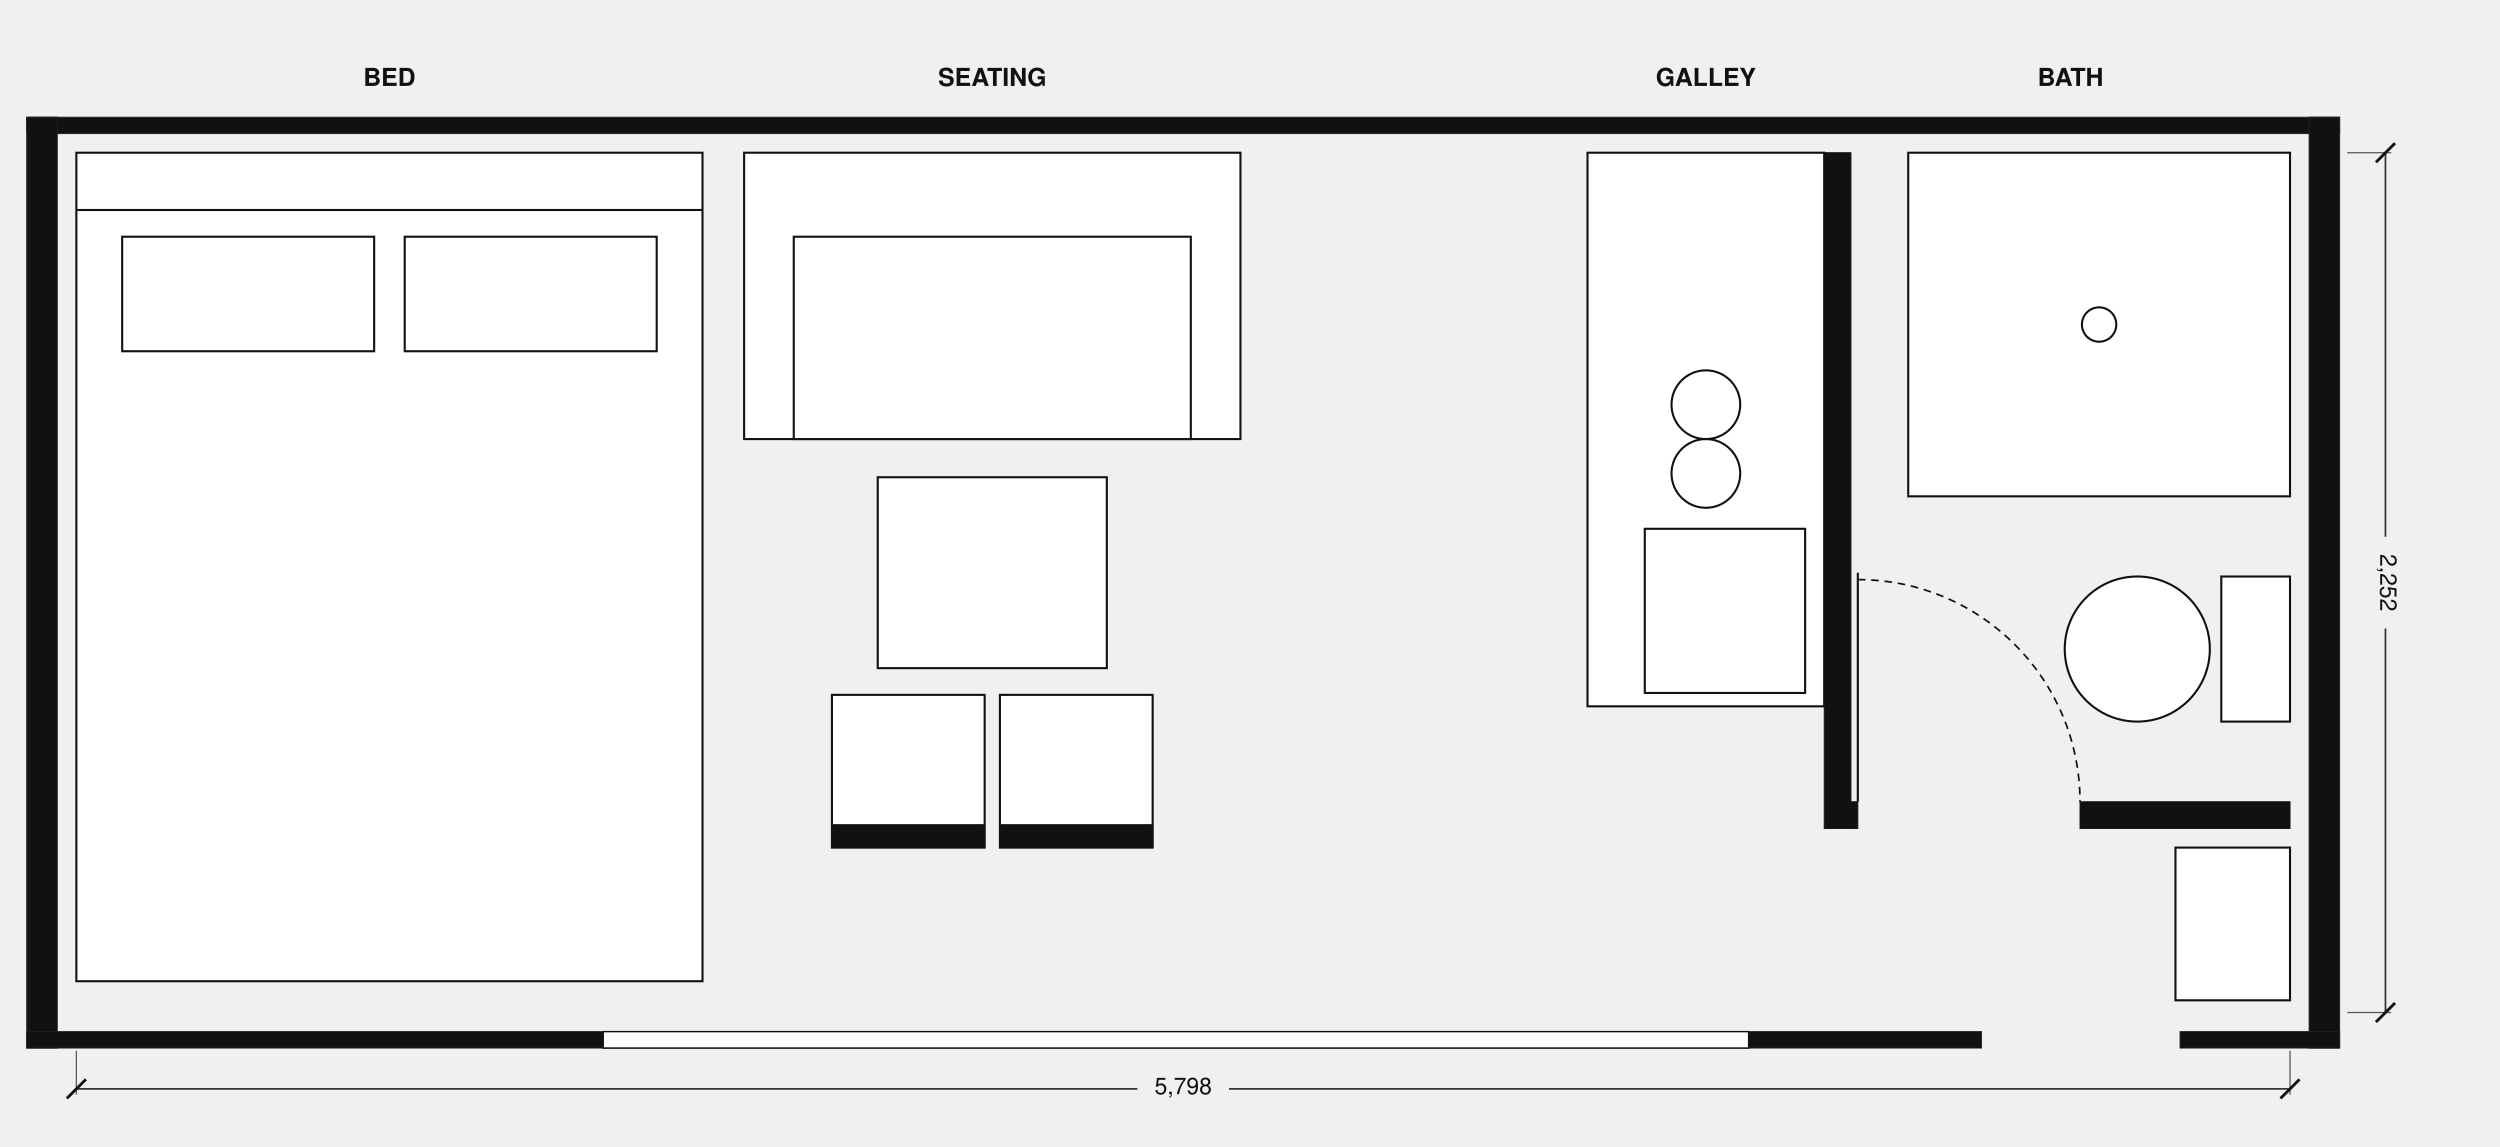
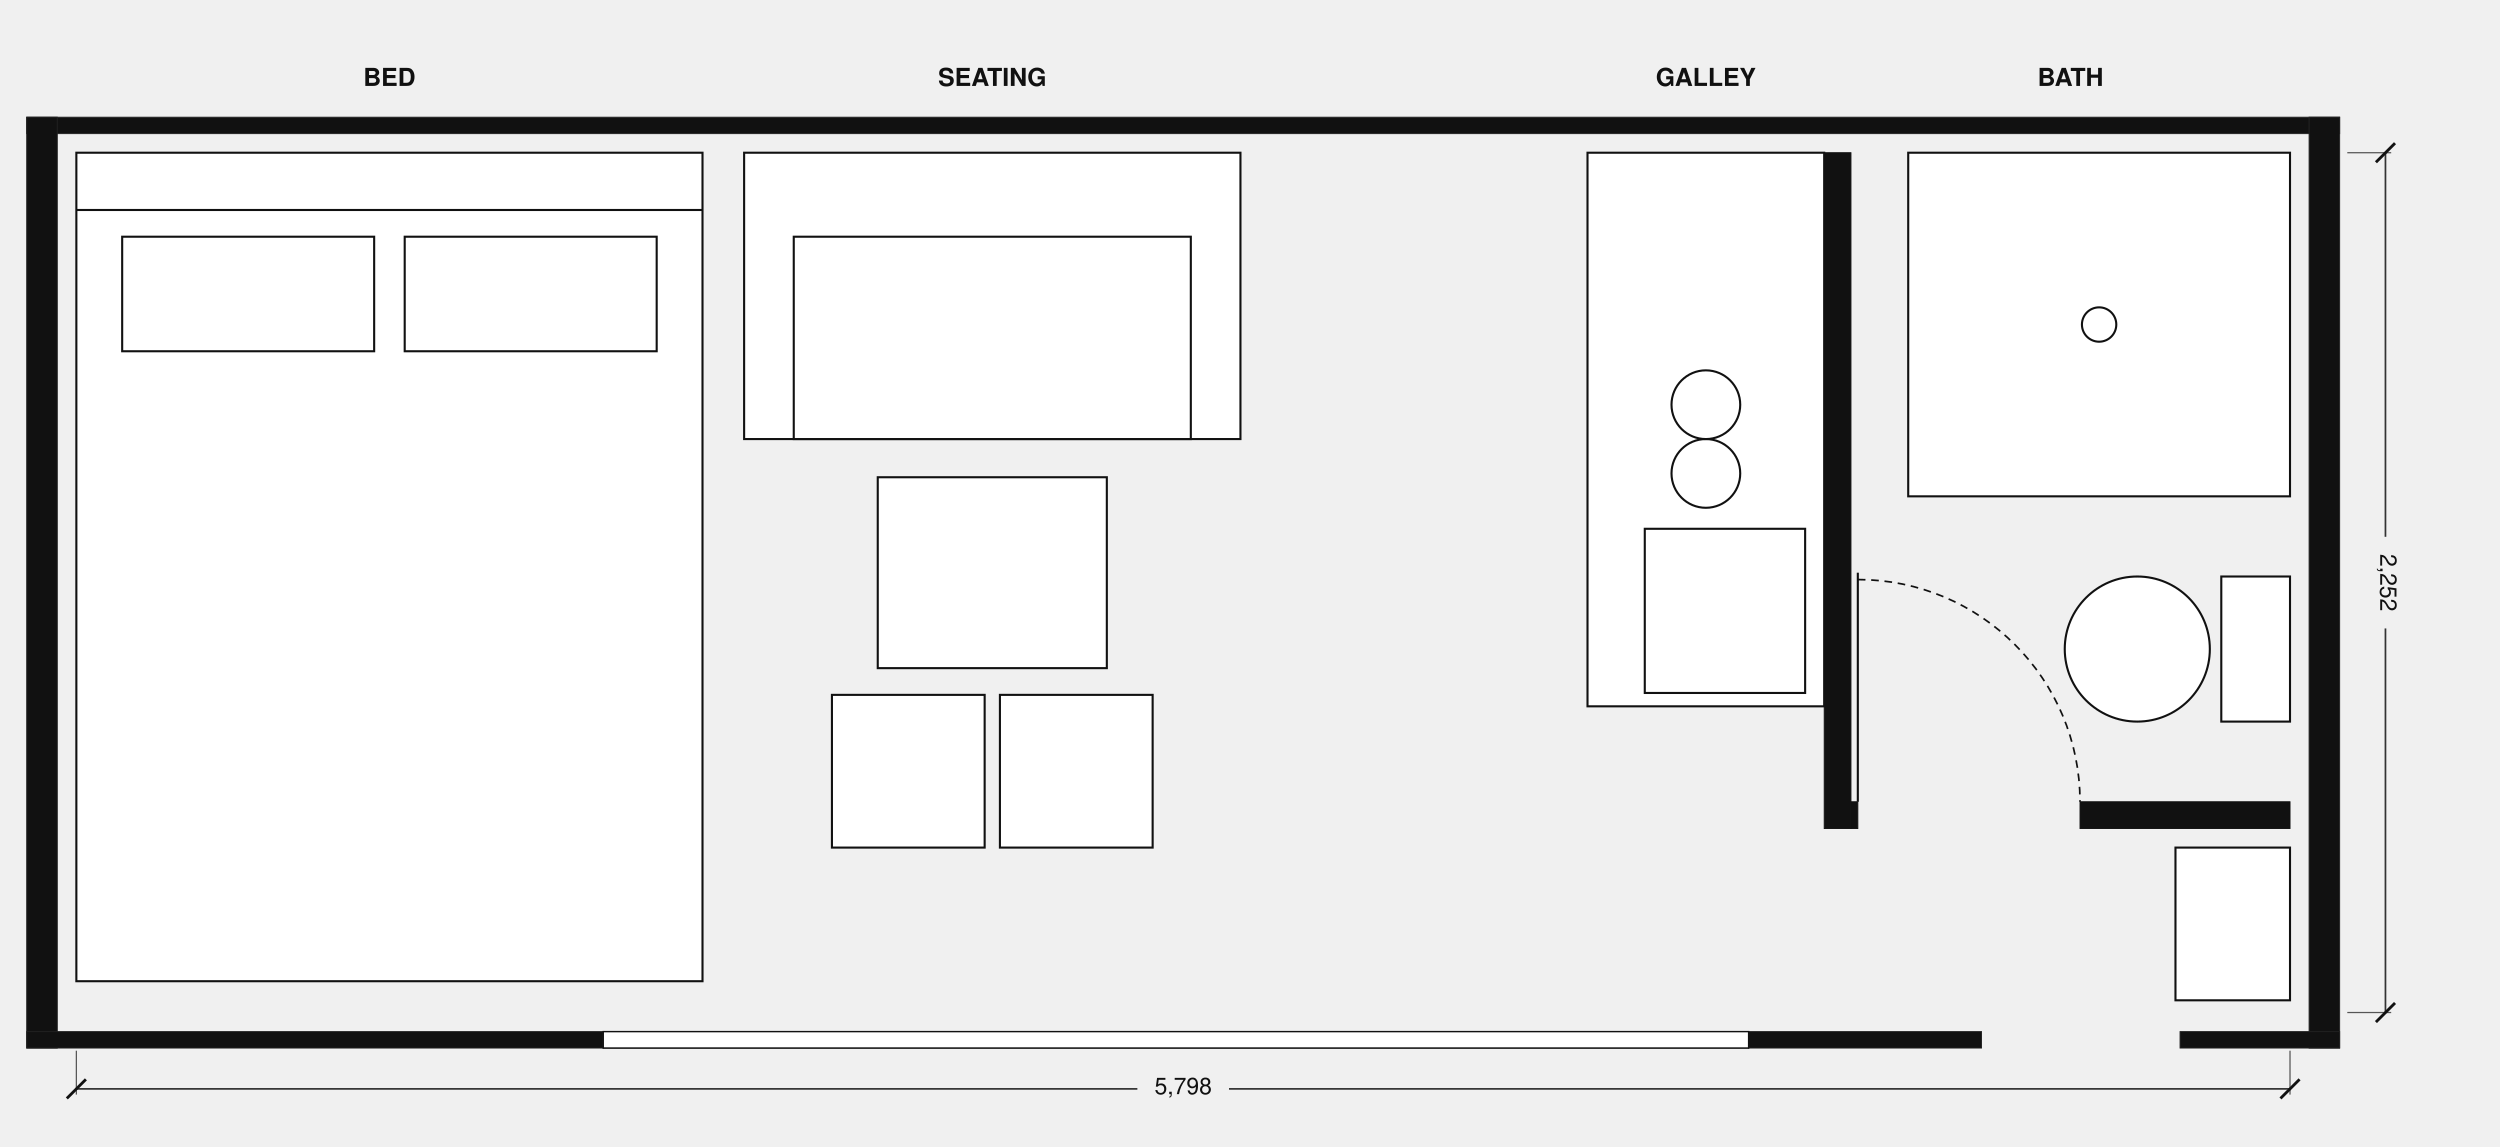
<svg xmlns="http://www.w3.org/2000/svg" viewBox="0 0 261.92 120.08" font-family="Helvetica, Arial, sans-serif">
  <rect x="2.8" y="12.28" width="242.32" height="1.72" fill="#111" stroke="#222" stroke-width="0.1" />
  <rect x="2.8" y="12.28" width="3.2" height="97.52" fill="#111" stroke="#222" stroke-width="0.1" />
  <rect x="241.92" y="12.28" width="3.2" height="97.52" fill="#111" stroke="#222" stroke-width="0.1" />
  <rect x="2.8" y="108.08" width="60.4" height="1.72" fill="#111" stroke="#222" stroke-width="0.1" />
  <rect x="63.2" y="108.08" width="120" height="1.72" fill="#111" stroke="#222" stroke-width="0.1" />
  <rect x="183.2" y="108.08" width="24.4" height="1.72" fill="#111" stroke="#222" stroke-width="0.1" />
  <rect x="228.4" y="108.08" width="16.72" height="1.72" fill="#111" stroke="#222" stroke-width="0.1" />
  <rect x="63.2" y="108.08" width="120" height="1.72" fill="#fff" stroke="#111" stroke-width="0.15" />
  <rect x="8" y="16" width="65.6" height="86.8" fill="#fff" stroke="#111" stroke-width="0.22" />
  <line x1="8" y1="22" x2="73.6" y2="22" stroke="#111" stroke-width="0.22" />
  <rect x="12.8" y="24.8" width="26.4" height="12" fill="#fff" stroke="#111" stroke-width="0.22" />
  <rect x="42.4" y="24.8" width="26.4" height="12" fill="#fff" stroke="#111" stroke-width="0.22" />
  <rect x="77.96" y="16" width="52" height="30" fill="#fff" stroke="#111" stroke-width="0.22" />
  <rect x="83.16" y="24.8" width="41.6" height="21.2" fill="#fff" stroke="#111" stroke-width="0.22" />
  <rect x="91.96" y="50" width="24" height="20" fill="#fff" stroke="#111" stroke-width="0.22" />
  <rect x="87.16" y="72.8" width="16" height="16" fill="#fff" stroke="#111" stroke-width="0.22" />
-   <rect x="87.16" y="86.4" width="16" height="2.4" fill="#111" stroke="#111" stroke-width="0.1" />
  <rect x="104.76" y="72.8" width="16" height="16" fill="#fff" stroke="#111" stroke-width="0.22" />
-   <rect x="104.76" y="86.4" width="16" height="2.4" fill="#111" stroke="#111" stroke-width="0.1" />
  <rect x="166.32" y="16" width="24.8" height="58" fill="#fff" stroke="#111" stroke-width="0.22" />
  <rect x="172.32" y="55.4" width="16.8" height="17.2" fill="#fff" stroke="#111" stroke-width="0.22" />
  <circle cx="178.72" cy="42.4" r="3.6" fill="none" stroke="#111" stroke-width="0.22" />
  <circle cx="178.72" cy="49.6" r="3.6" fill="none" stroke="#111" stroke-width="0.22" />
  <rect x="191.12" y="16" width="2.8" height="70.8" fill="#111" stroke="#111" stroke-width="0.1" />
  <rect x="193.92" y="84" width="0.72" height="2.8" fill="#111" stroke="#111" stroke-width="0.1" />
  <rect x="217.92" y="84" width="22" height="2.8" fill="#111" stroke="#111" stroke-width="0.1" />
  <line x1="194.64" y1="84" x2="194.64" y2="60" stroke="#111" stroke-width="0.22" />
  <path d="M194.64,60.72 A23.28,23.28 0 0 1 217.92,84" fill="none" stroke="#111" stroke-width="0.18" stroke-dasharray="0.8,0.6" />
  <rect x="199.92" y="16" width="40" height="36" fill="#fff" stroke="#111" stroke-width="0.22" />
  <circle cx="219.92" cy="34" r="1.8" fill="none" stroke="#111" stroke-width="0.22" />
  <rect x="232.72" y="60.4" width="7.2" height="15.2" fill="#fff" stroke="#111" stroke-width="0.22" />
  <circle cx="223.92" cy="68" r="7.6" fill="#fff" stroke="#111" stroke-width="0.22" />
  <rect x="227.92" y="88.8" width="12" height="16" fill="#fff" stroke="#111" stroke-width="0.22" />
  <text x="40.8" y="9" font-size="2.6" text-anchor="middle" font-weight="bold" fill="#111">BED</text>
  <text x="103.96" y="9" font-size="2.6" text-anchor="middle" font-weight="bold" fill="#111">SEATING</text>
  <text x="178.72" y="9" font-size="2.6" text-anchor="middle" font-weight="bold" fill="#111">GALLEY</text>
  <text x="216.92" y="9" font-size="2.6" text-anchor="middle" font-weight="bold" fill="#111">BATH</text>
  <line x1="8" y1="110.08" x2="8" y2="114.68" stroke="#555" stroke-width="0.13" />
  <line x1="239.92" y1="110.08" x2="239.92" y2="114.68" stroke="#555" stroke-width="0.13" />
  <line x1="8" y1="114.08" x2="119.16" y2="114.08" stroke="#333" stroke-width="0.18" />
  <line x1="128.76" y1="114.08" x2="239.92" y2="114.08" stroke="#333" stroke-width="0.18" />
  <line x1="7" y1="115.08" x2="9" y2="113.08" stroke="#111" stroke-width="0.3" />
  <line x1="238.92" y1="115.08" x2="240.92" y2="113.08" stroke="#111" stroke-width="0.3" />
  <text x="123.96" y="114.08" font-size="2.4" text-anchor="middle" dominant-baseline="central" fill="#111" transform="rotate(0 123.96 114.08)">5,798</text>
  <line x1="245.92" y1="16" x2="250.52" y2="16" stroke="#555" stroke-width="0.13" />
  <line x1="245.92" y1="106.08" x2="250.52" y2="106.08" stroke="#555" stroke-width="0.13" />
  <line x1="249.92" y1="16" x2="249.92" y2="56.24" stroke="#333" stroke-width="0.18" />
  <line x1="249.92" y1="65.84" x2="249.92" y2="106.08" stroke="#333" stroke-width="0.18" />
  <line x1="248.92" y1="17" x2="250.92" y2="15" stroke="#111" stroke-width="0.3" />
  <line x1="248.92" y1="107.08" x2="250.92" y2="105.08" stroke="#111" stroke-width="0.3" />
  <text x="249.92" y="61.04" font-size="2.4" text-anchor="middle" dominant-baseline="central" fill="#111" transform="rotate(90 249.92 61.04)">2,252</text>
</svg>
